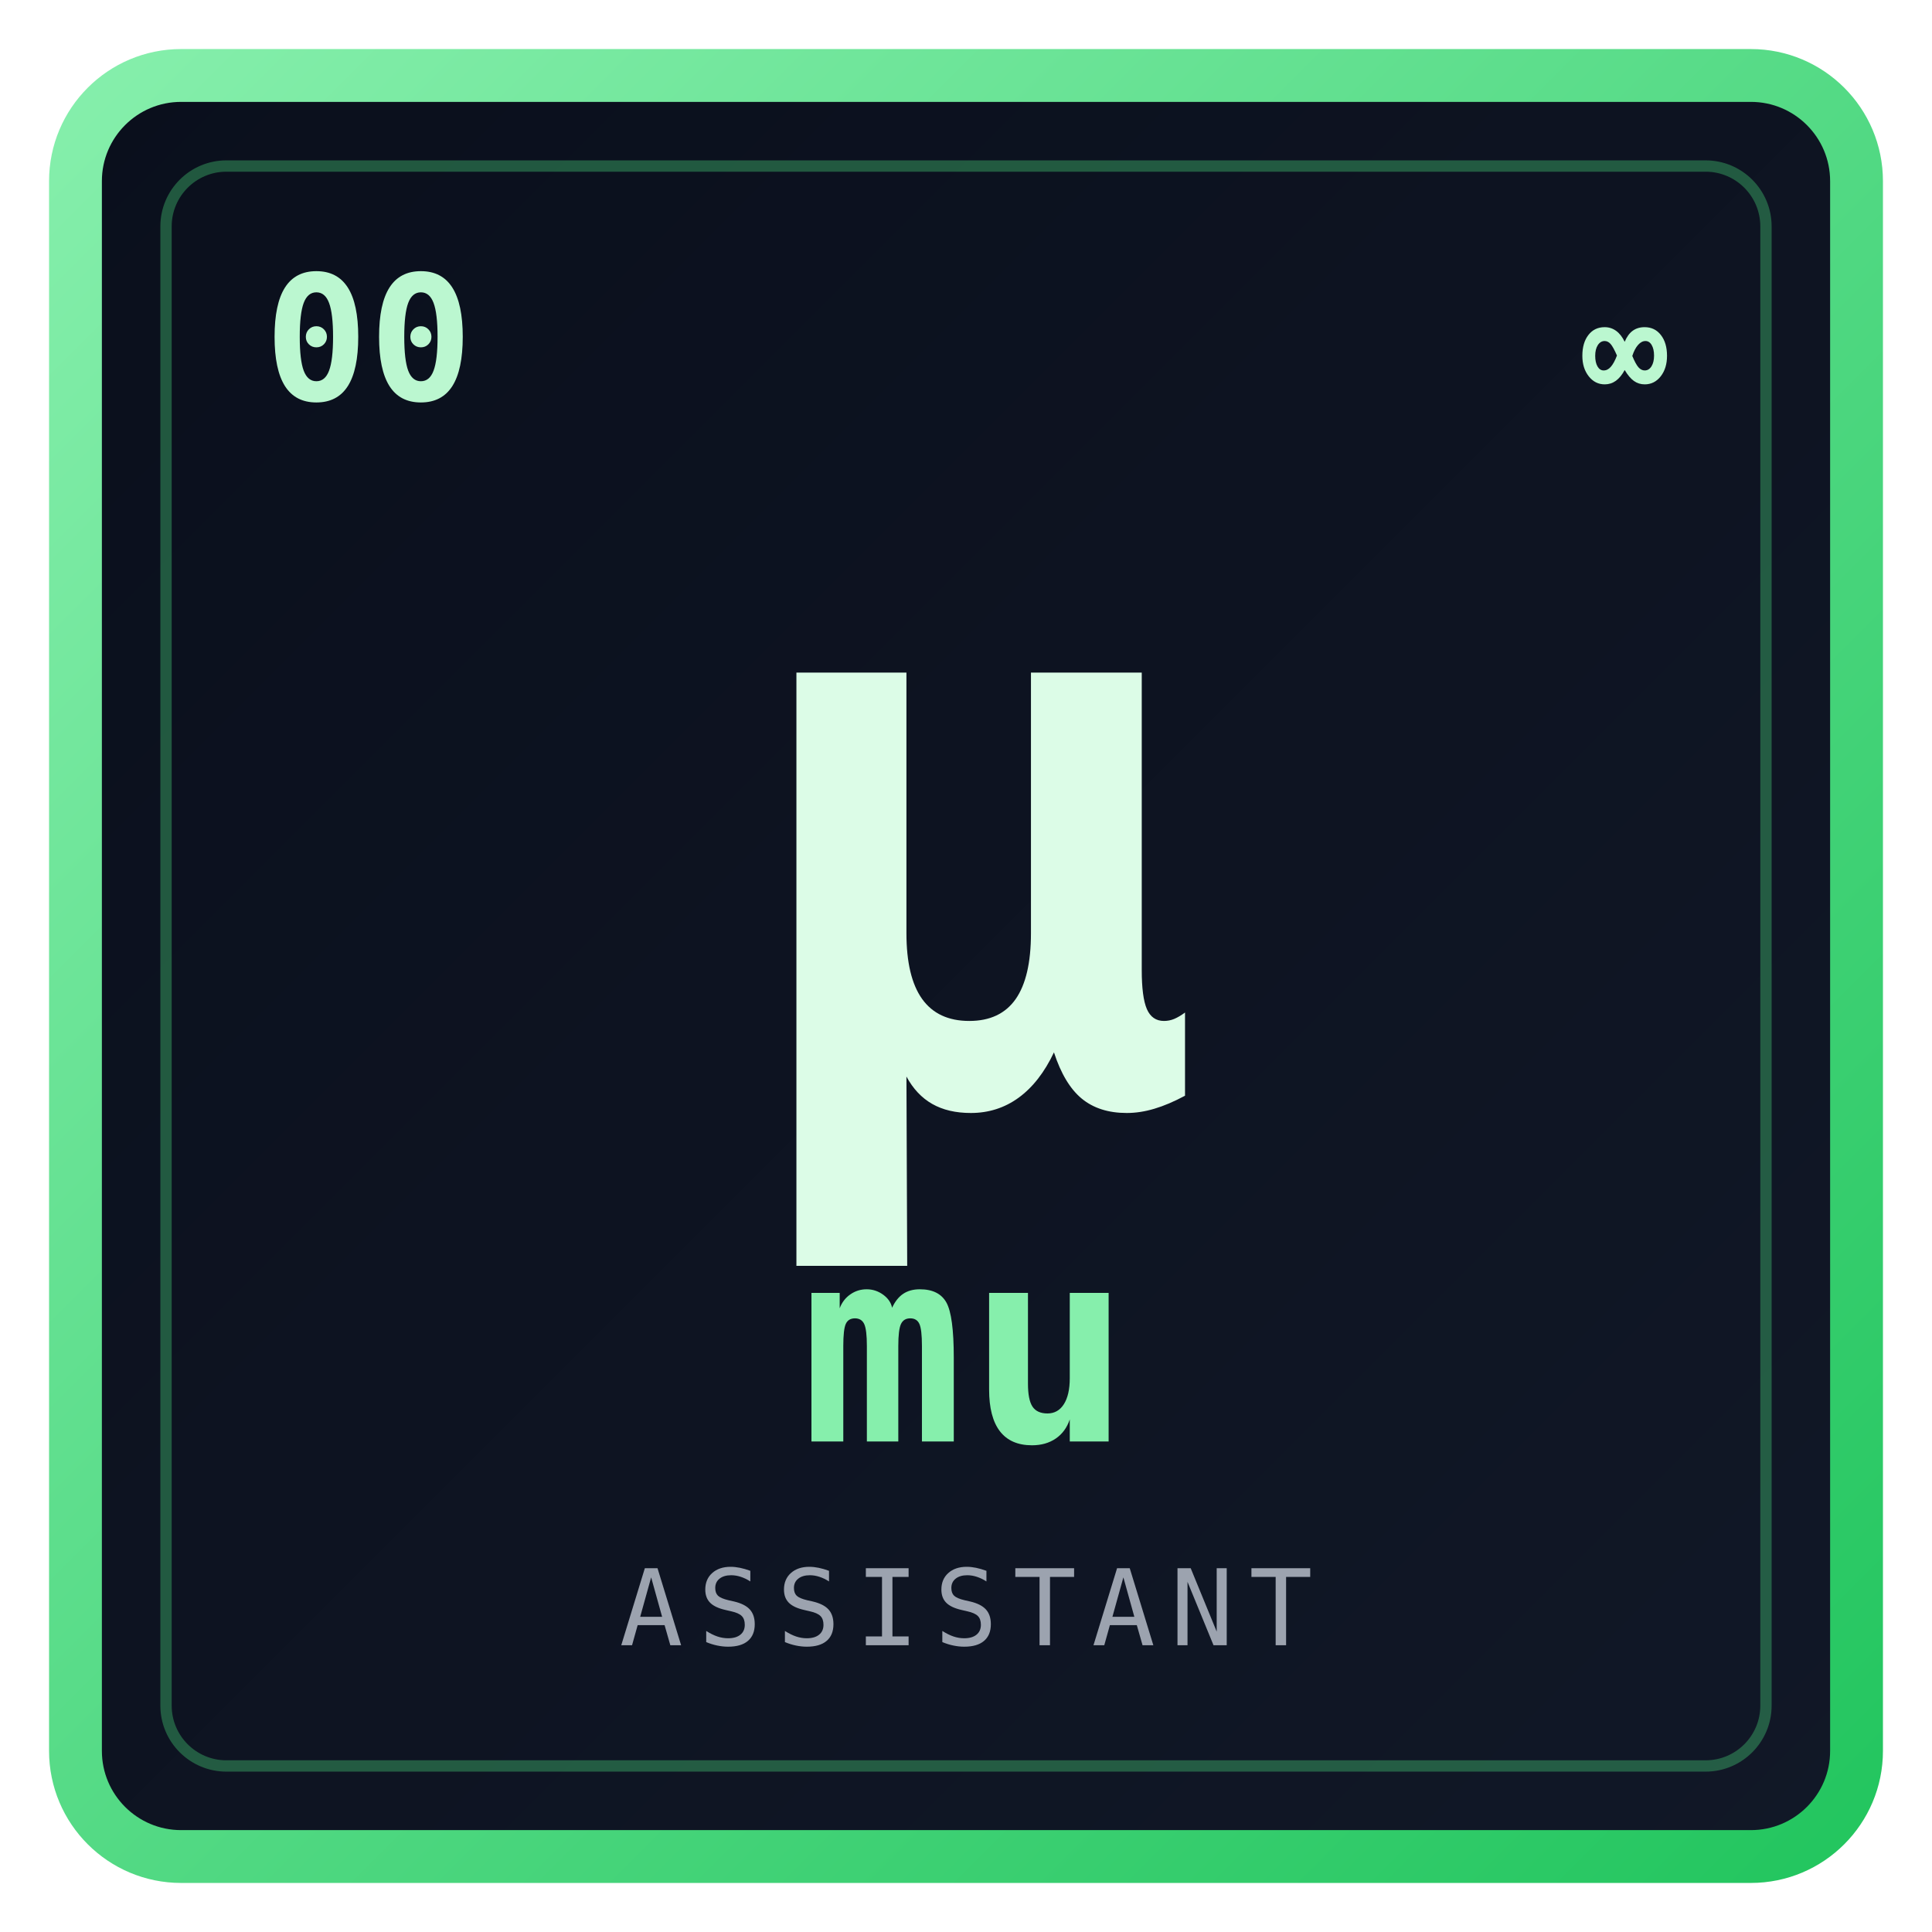
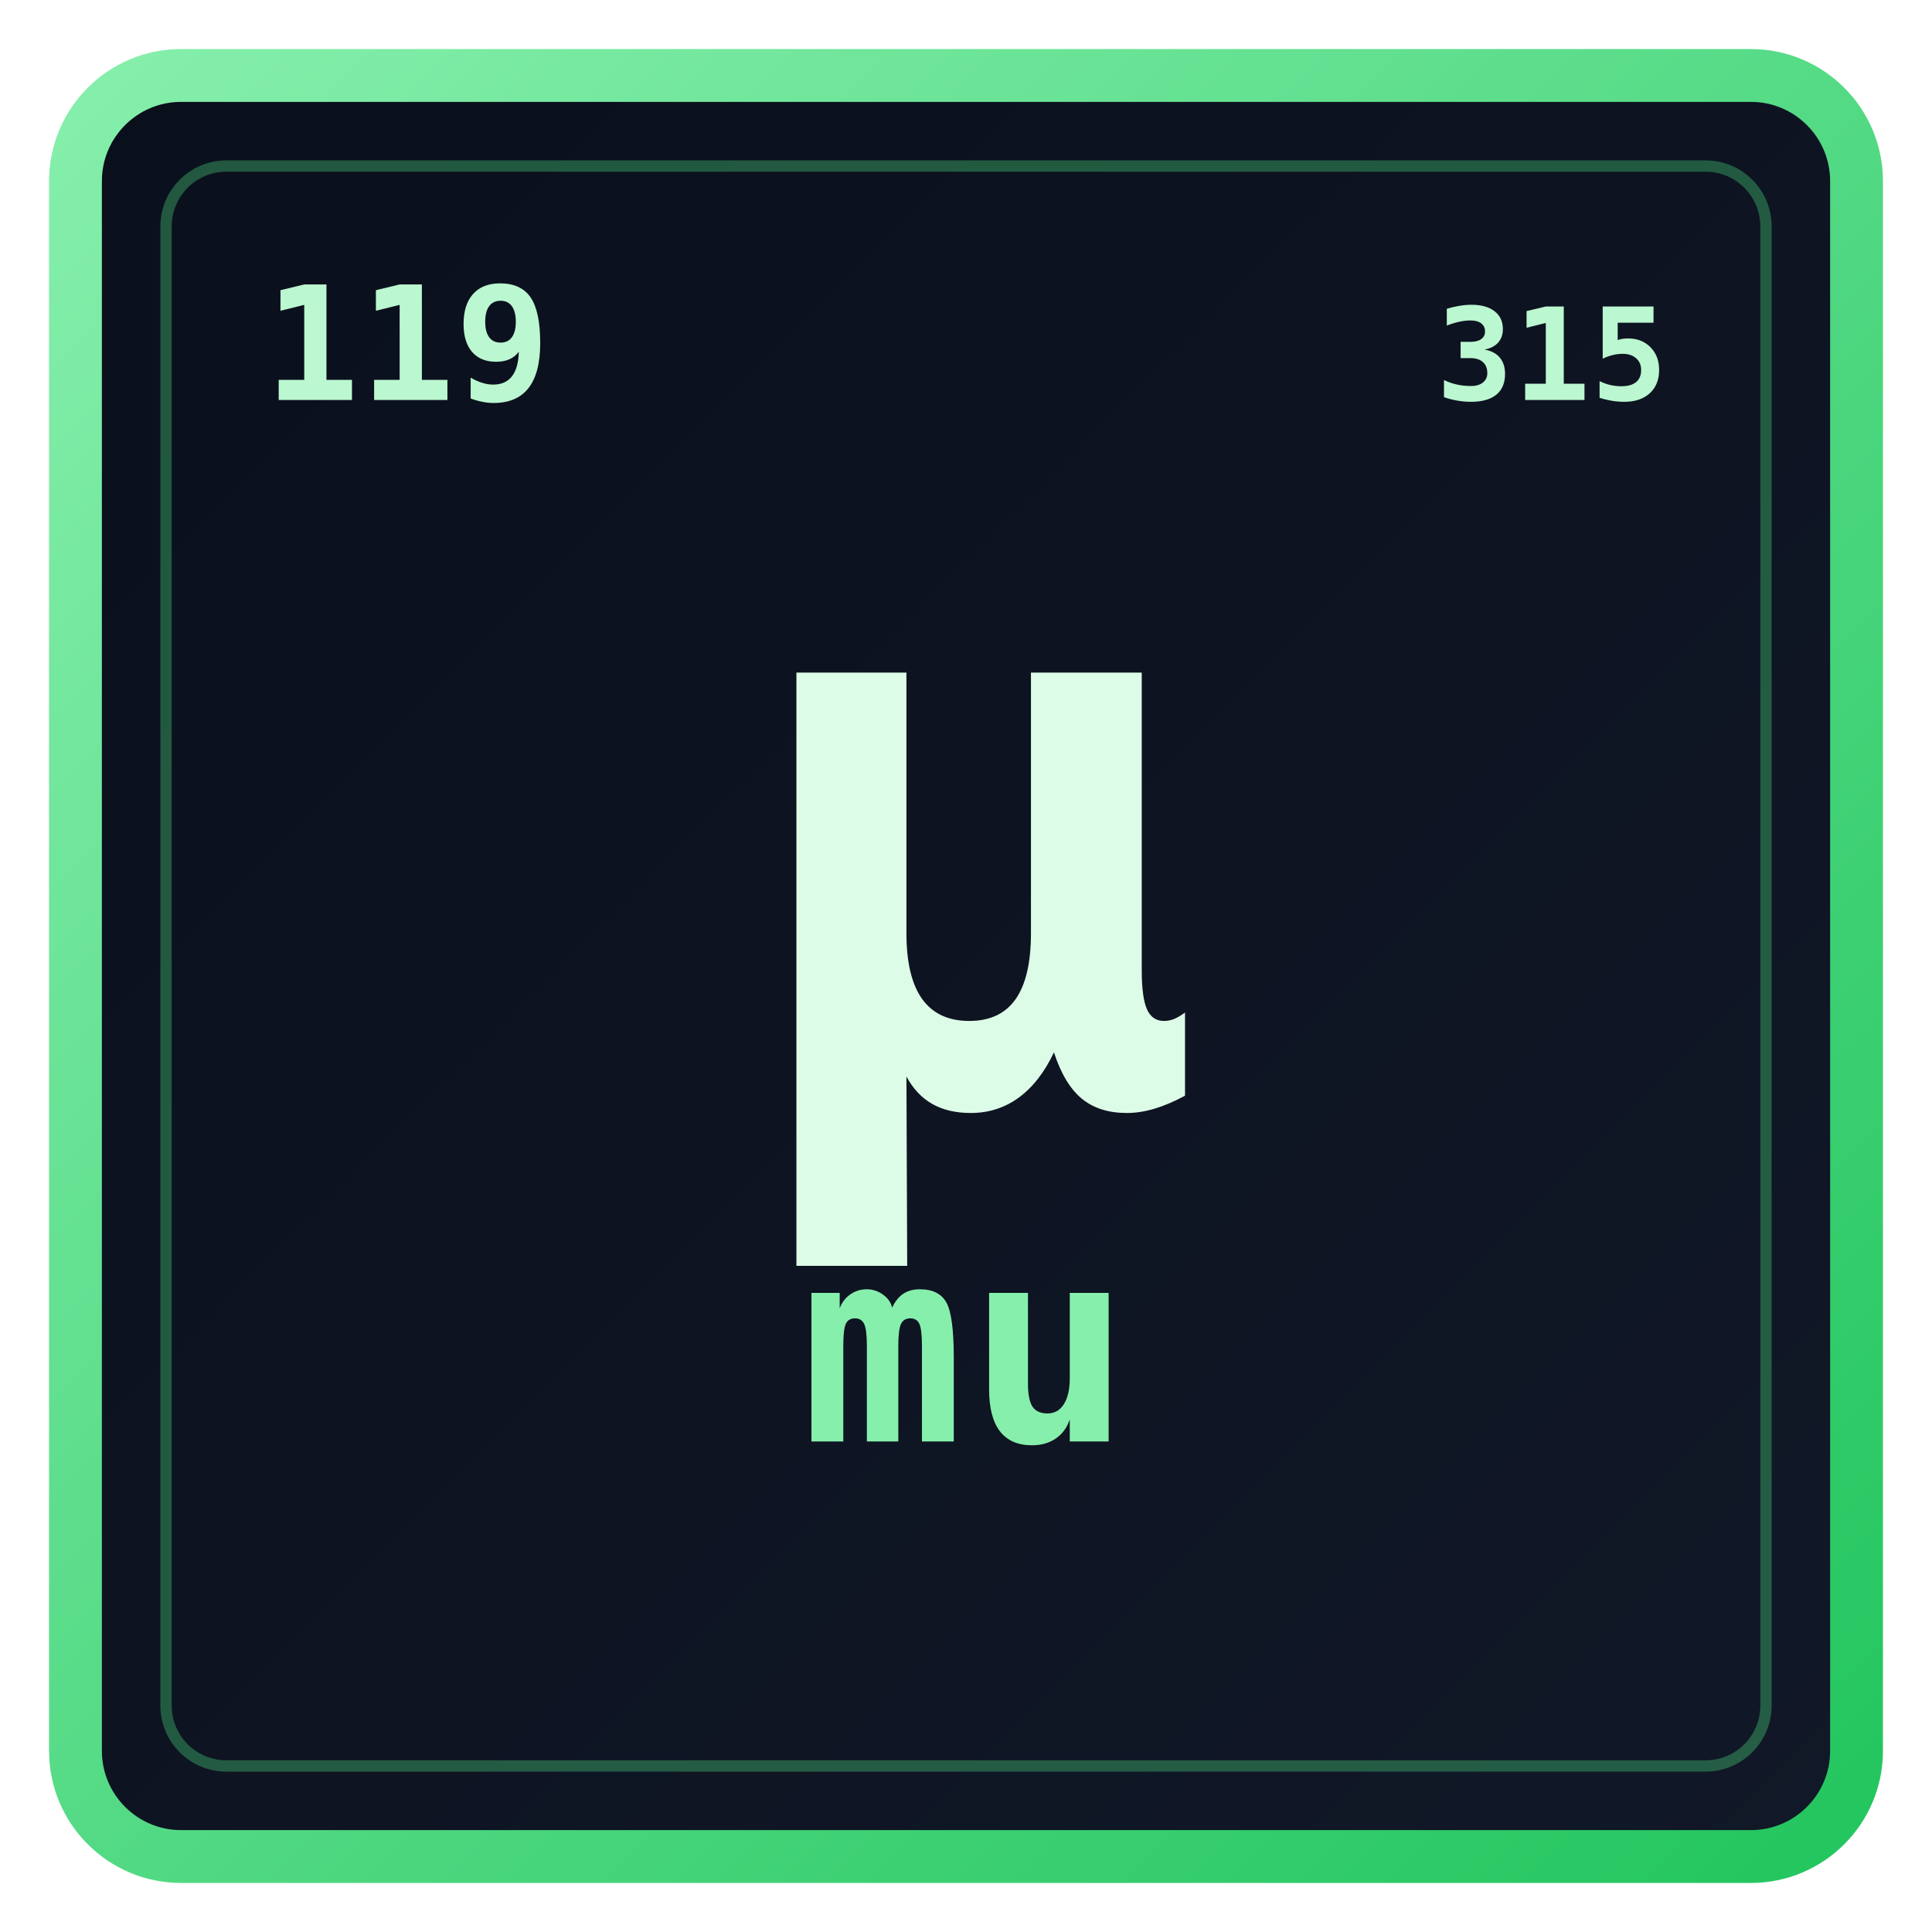
<svg xmlns="http://www.w3.org/2000/svg" viewBox="0 0 512 512" role="img" aria-labelledby="title desc">
  <defs>
    <linearGradient id="tile-bg" x1="0" y1="0" x2="1" y2="1">
      <stop offset="0%" stop-color="#0a0f1c" />
      <stop offset="100%" stop-color="#111827" />
    </linearGradient>
    <linearGradient id="accent" x1="0" y1="0" x2="1" y2="1">
      <stop offset="0%" stop-color="#86efac" />
      <stop offset="100%" stop-color="#22c55e" />
    </linearGradient>
  </defs>
  <rect x="20" y="20" width="472" height="472" rx="28" fill="url(#tile-bg)" stroke="url(#accent)" stroke-width="14" />
  <rect x="44" y="44" width="424" height="424" rx="16" fill="none" stroke="#4ade80" stroke-opacity="0.35" stroke-width="3" />
-   <text x="70" y="106" fill="#bbf7d0" font-size="46" font-family="ui-monospace, SFMono-Regular, Menlo, Monaco, Consolas, monospace" font-weight="700">
-     00
+   <text x="70" y="106" fill="#bbf7d0" font-size="42" font-family="ui-monospace, SFMono-Regular, Menlo, Monaco, Consolas, monospace" font-weight="700">
+     119
  </text>
-   <text x="442" y="106" fill="#bbf7d0" text-anchor="end" font-size="38" font-family="ui-monospace, SFMono-Regular, Menlo, Monaco, Consolas, monospace" font-weight="600">
-     ∞
+   <text x="442" y="106" fill="#bbf7d0" text-anchor="end" font-size="34" font-family="ui-monospace, SFMono-Regular, Menlo, Monaco, Consolas, monospace" font-weight="600">
+     315
  </text>
  <text x="256" y="292" fill="#dcfce7" text-anchor="middle" font-size="208" font-family="ui-monospace, SFMono-Regular, Menlo, Monaco, Consolas, monospace" font-weight="700">
    μ
  </text>
  <text x="256" y="382" fill="#86efac" text-anchor="middle" font-size="72" letter-spacing="1" font-family="ui-monospace, SFMono-Regular, Menlo, Monaco, Consolas, monospace" font-weight="700">
    mu
  </text>
-   <text x="256" y="436" fill="#9ca3af" text-anchor="middle" font-size="28" letter-spacing="4" font-family="ui-monospace, SFMono-Regular, Menlo, Monaco, Consolas, monospace" font-weight="500">
-     ASSISTANT
-   </text>
</svg>
